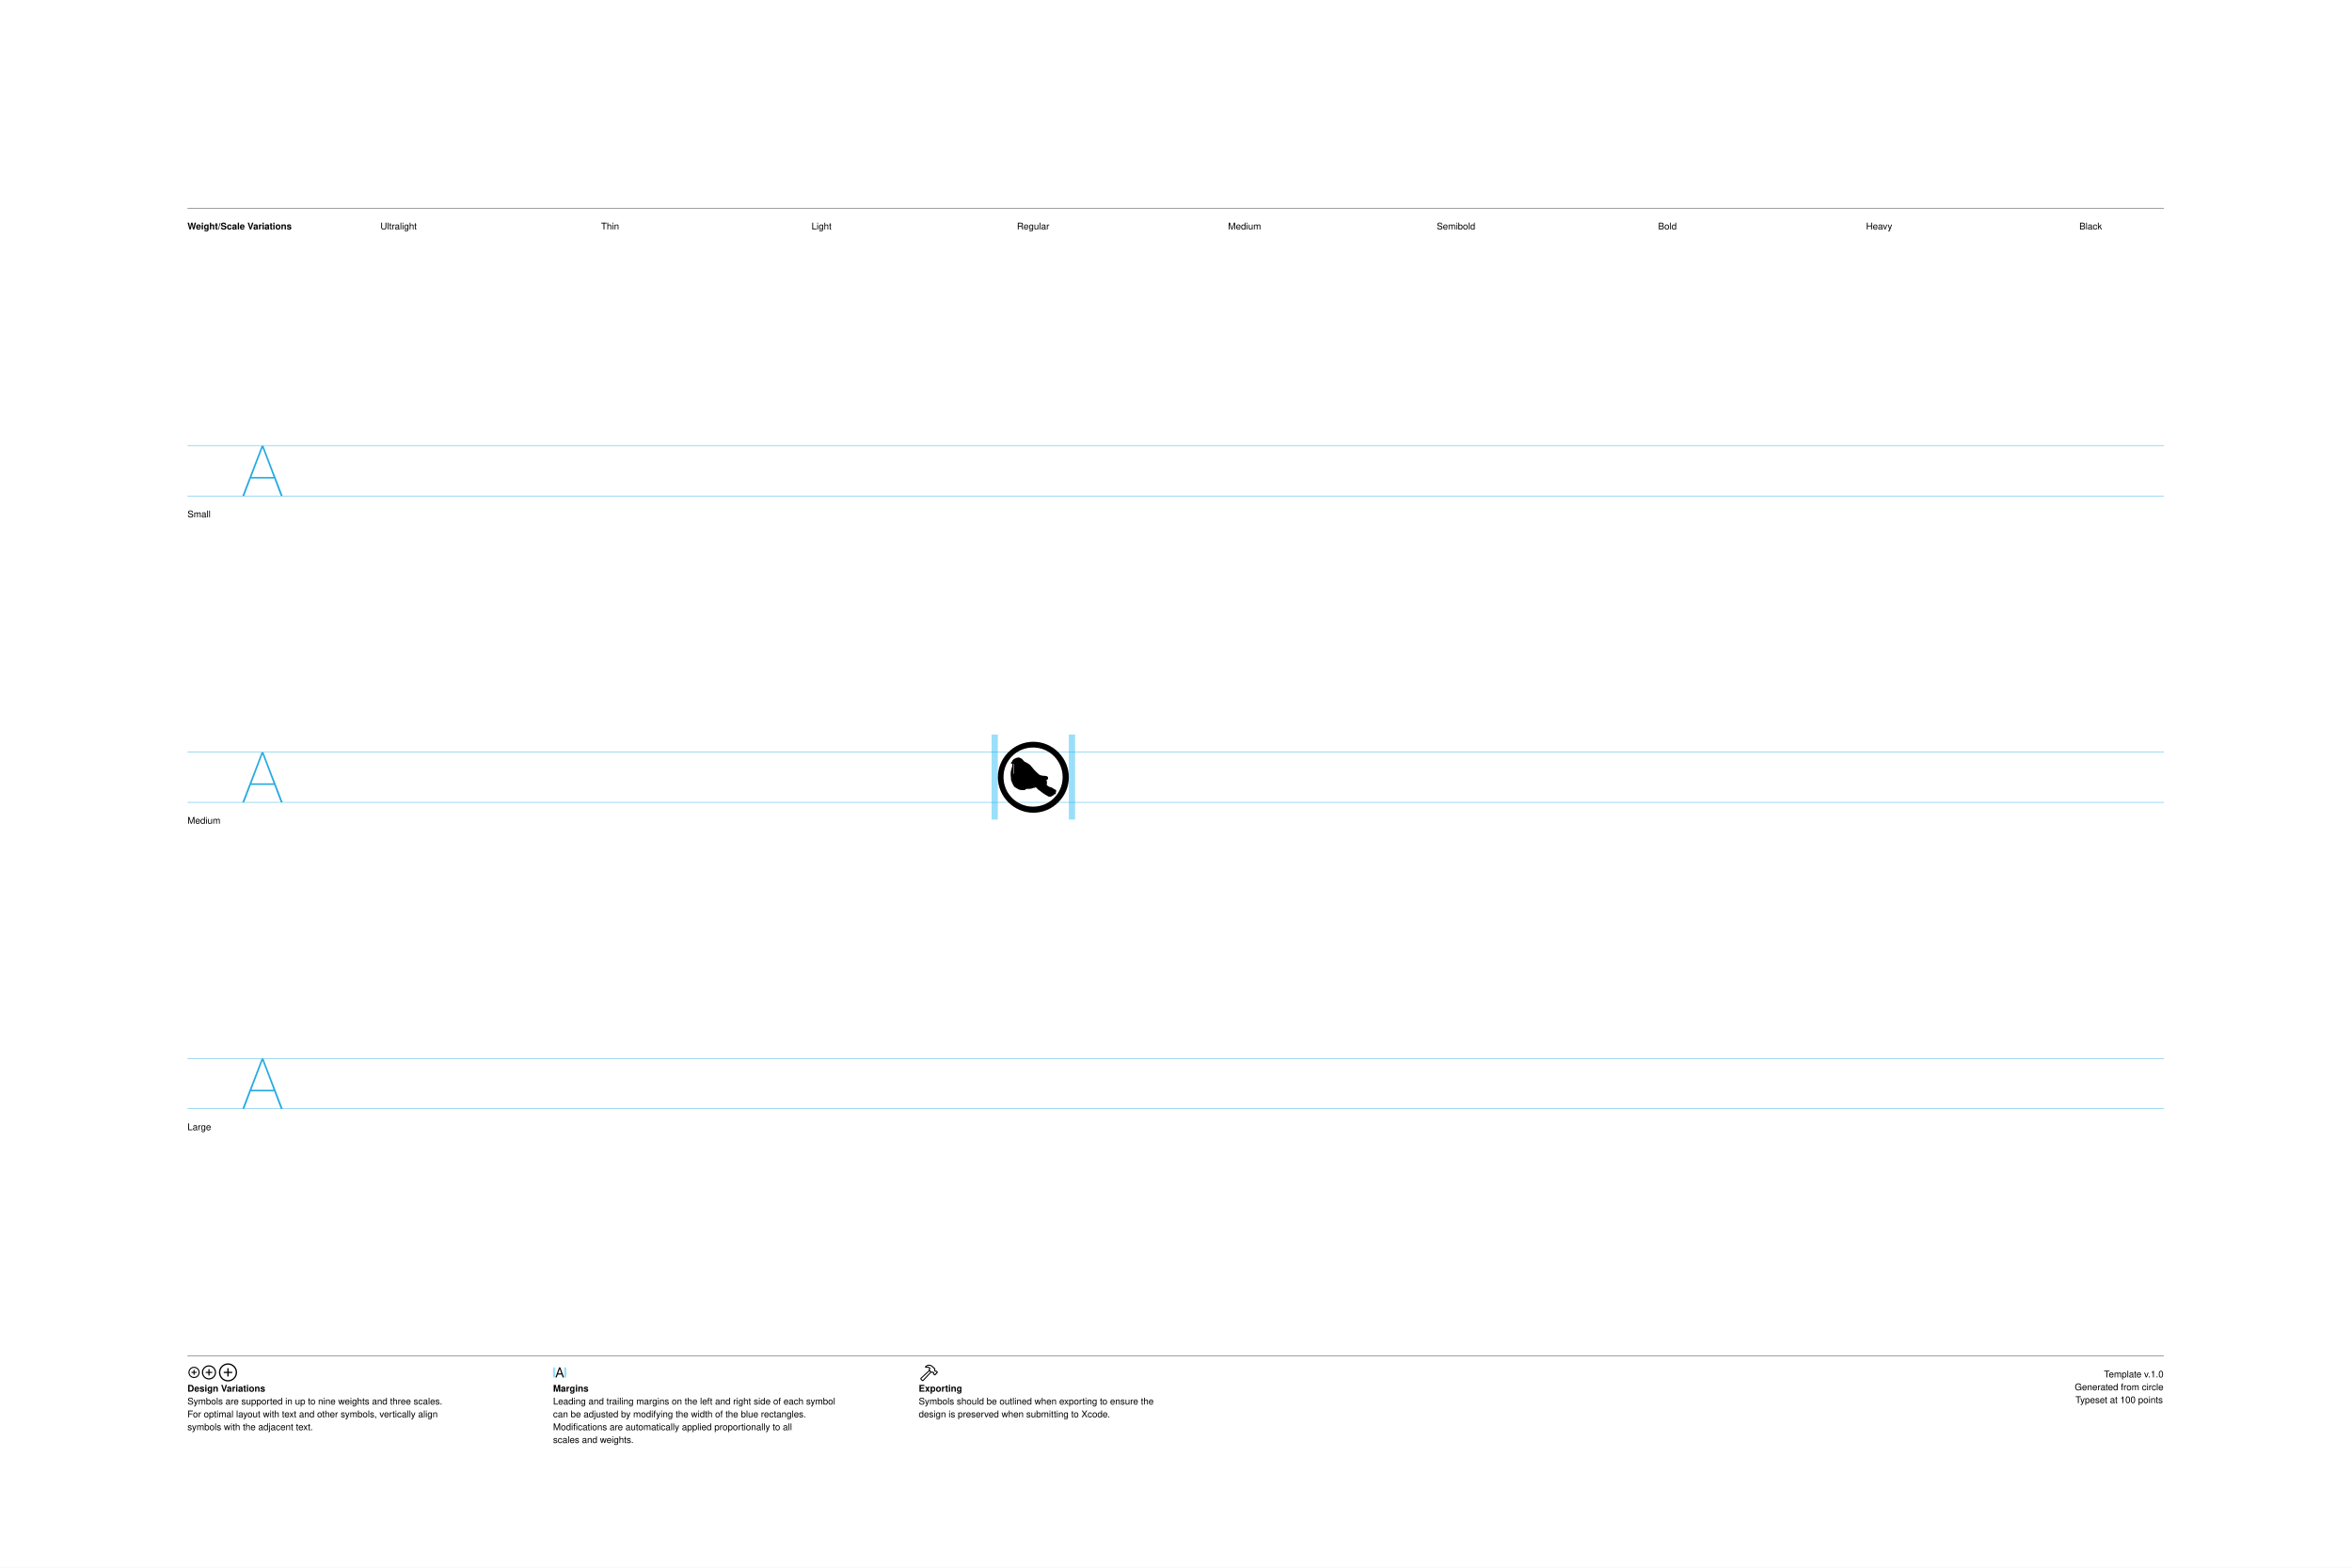
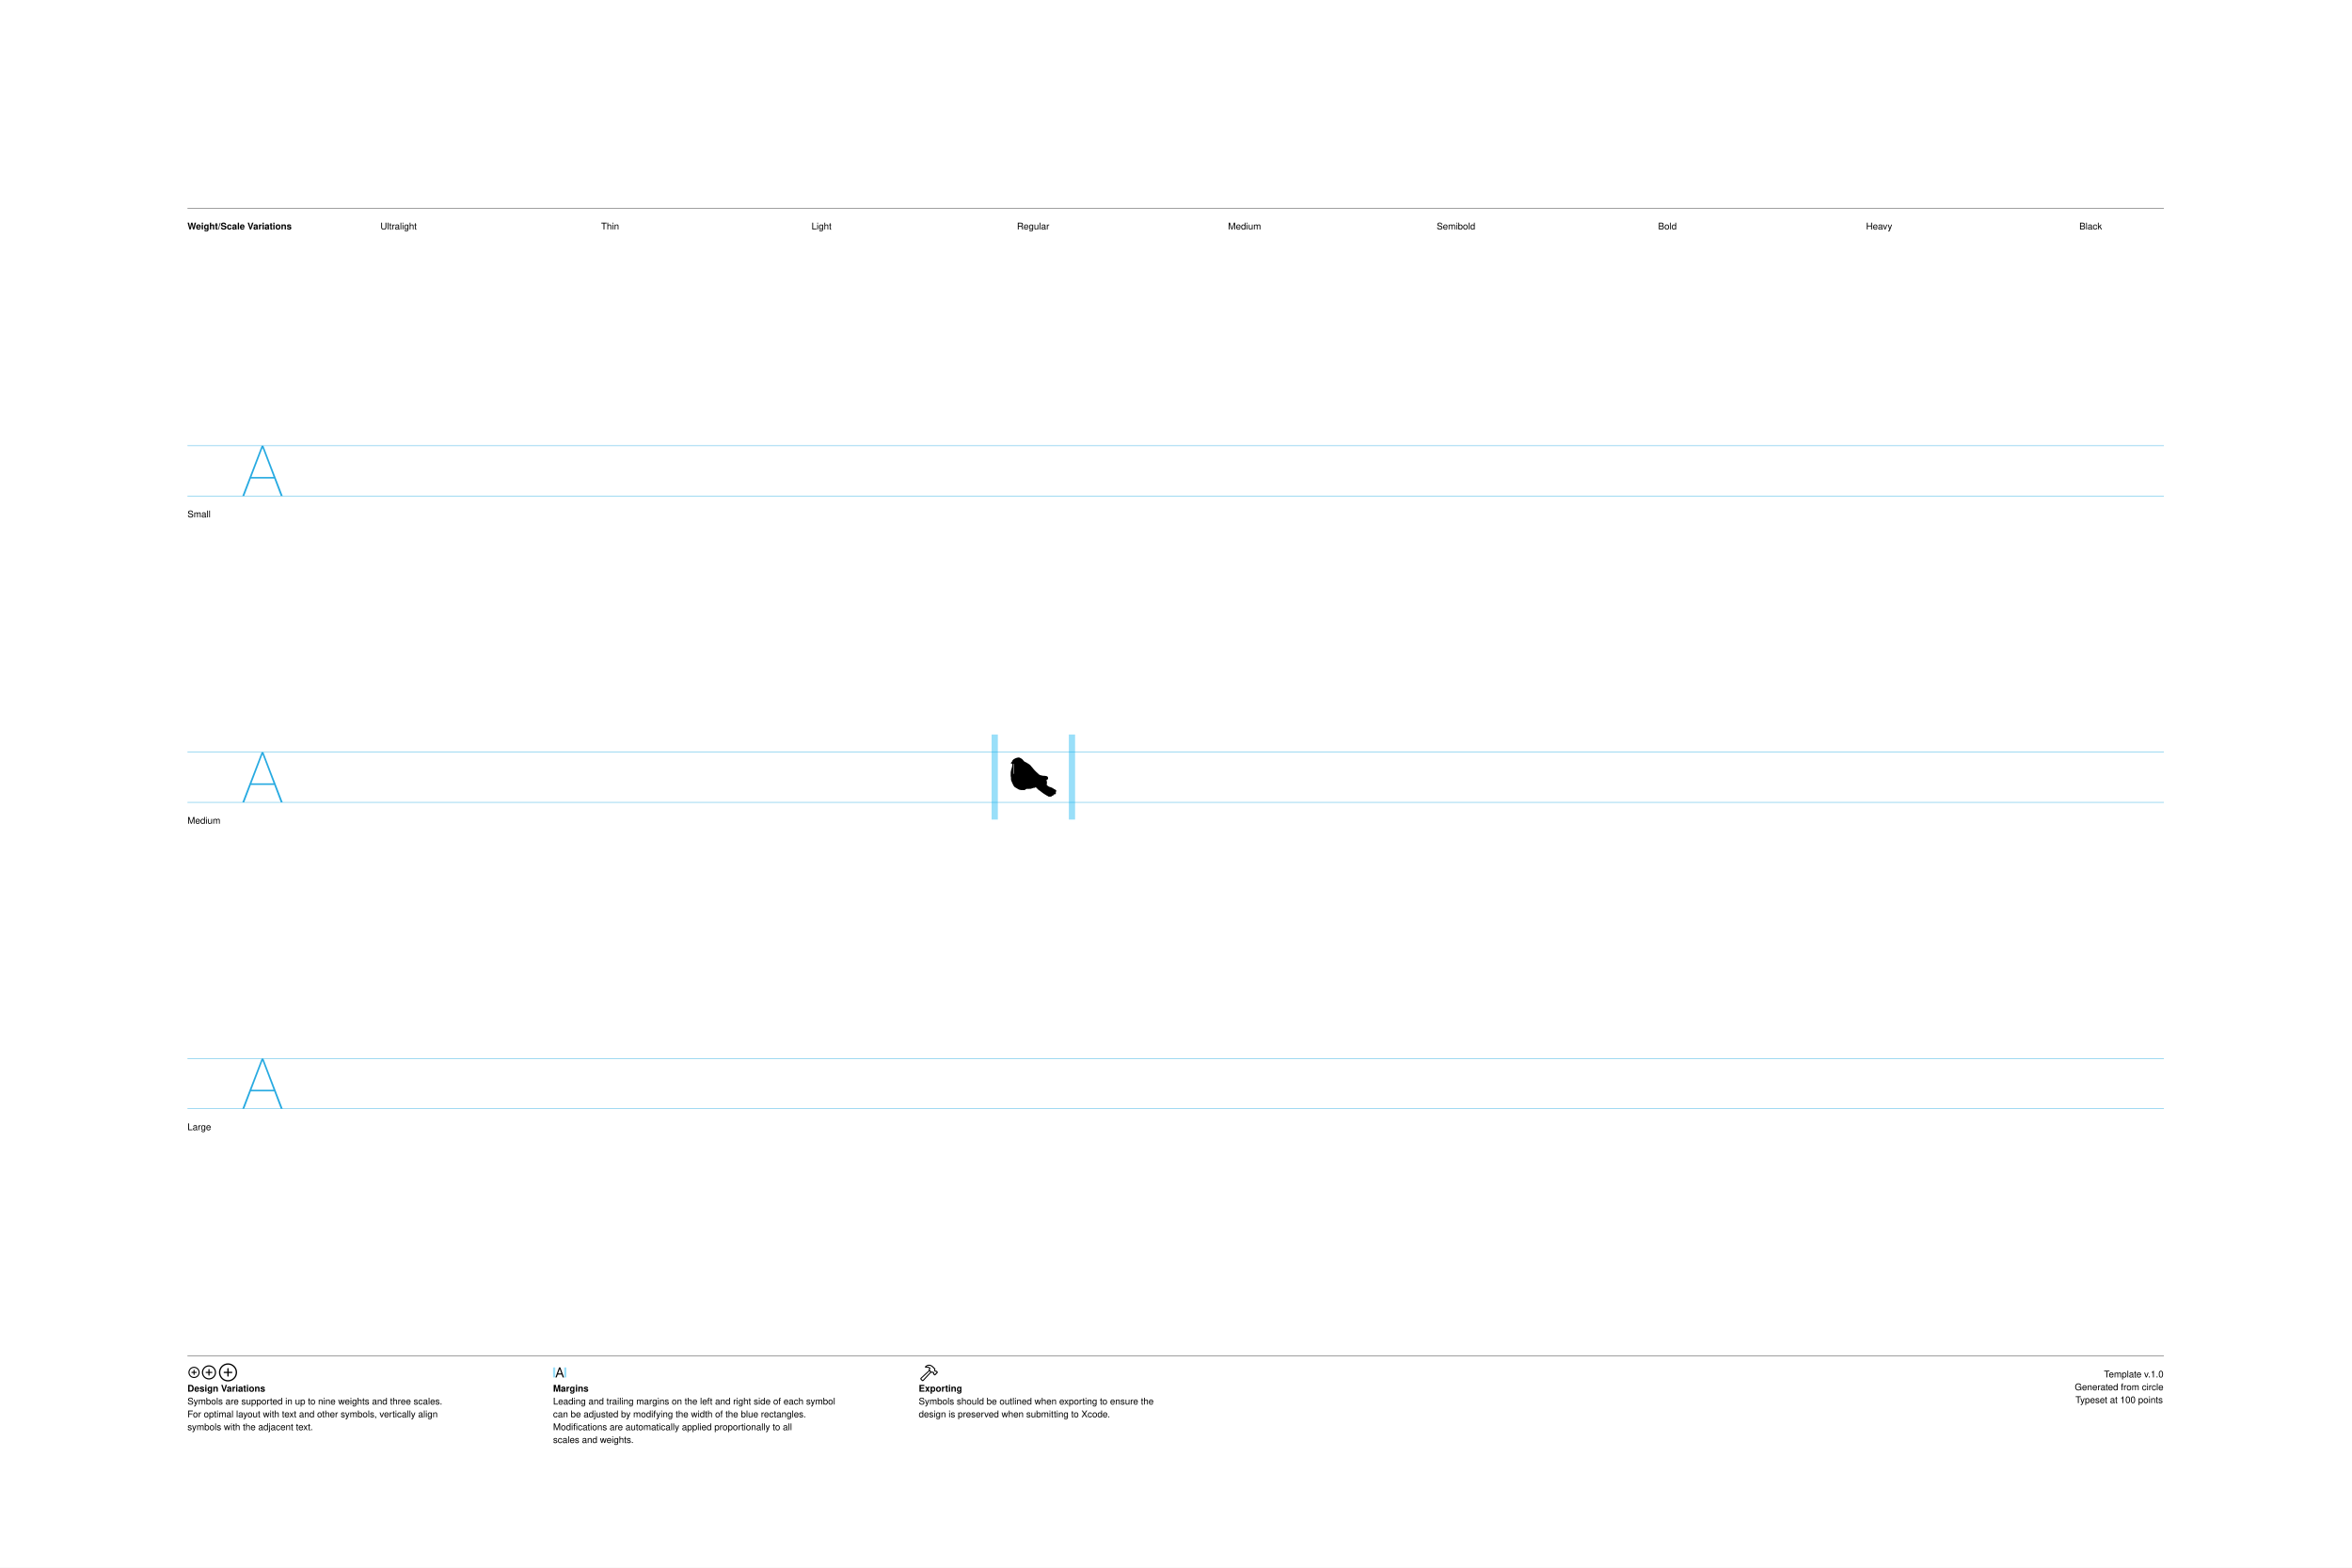
<svg xmlns="http://www.w3.org/2000/svg" width="3300px" height="2200px" viewBox="0 0 3300 2200" version="1.1">
  <g id="Page-1" stroke="none" stroke-width="1" fill="none" fill-rule="evenodd">
    <g id="filter">
      <g id="Notes">
        <rect id="artboard" fill="#FFFFFF" fill-rule="nonzero" x="0" y="0" width="3300" height="2200" />
        <line x1="263" y1="292" x2="3036" y2="292" id="Path" stroke="#000000" stroke-width="0.5" />
        <text id="Weight/Scale-Variations" fill="#000000" font-family="Helvetica-Bold, Helvetica" font-size="13" font-weight="bold">
          <tspan x="263" y="322">Weight/Scale Variations</tspan>
        </text>
        <text id="Ultralight" fill="#000000" font-family="Helvetica" font-size="13" font-weight="normal">
          <tspan x="533.711" y="322">Ultralight</tspan>
        </text>
        <text id="Thin" fill="#000000" font-family="Helvetica" font-size="13" font-weight="normal">
          <tspan x="843.422" y="322">Thin</tspan>
        </text>
        <text id="Light" fill="#000000" font-family="Helvetica" font-size="13" font-weight="normal">
          <tspan x="1138.63" y="322">Light</tspan>
        </text>
        <text id="Regular" fill="#000000" font-family="Helvetica" font-size="13" font-weight="normal">
          <tspan x="1426.84" y="322">Regular</tspan>
        </text>
        <text id="Medium" fill="#000000" font-family="Helvetica" font-size="13" font-weight="normal">
          <tspan x="1723.06" y="322">Medium</tspan>
        </text>
        <text id="Semibold" fill="#000000" font-family="Helvetica" font-size="13" font-weight="normal">
          <tspan x="2015.77" y="322">Semibold</tspan>
        </text>
        <text id="Bold" fill="#000000" font-family="Helvetica" font-size="13" font-weight="normal">
          <tspan x="2326.48" y="322">Bold</tspan>
        </text>
        <text id="Heavy" fill="#000000" font-family="Helvetica" font-size="13" font-weight="normal">
          <tspan x="2618.19" y="322">Heavy</tspan>
        </text>
        <text id="Black" fill="#000000" font-family="Helvetica" font-size="13" font-weight="normal">
          <tspan x="2917.4" y="322">Black</tspan>
        </text>
        <line x1="263" y1="1903" x2="3036" y2="1903" id="Path" stroke="#000000" stroke-width="0.5" />
        <g id="Group" transform="translate(264, 1918)" fill="#000000" fill-rule="nonzero">
          <path d="M8.248,15.83 C12.555,15.83 16.139,12.256 16.139,7.949 C16.139,3.643 12.545,0.068 8.238,0.068 C3.941,0.068 0.367,3.643 0.367,7.949 C0.367,12.256 3.951,15.83 8.248,15.83 Z M8.248,14.346 C4.703,14.346 1.871,11.504 1.871,7.949 C1.871,4.394 4.693,1.553 8.238,1.553 C11.793,1.553 14.635,4.394 14.645,7.949 C14.654,11.504 11.803,14.346 8.248,14.346 Z M8.229,11.572 C8.697,11.572 8.971,11.26 8.971,10.742 L8.971,8.682 L11.197,8.682 C11.695,8.682 12.037,8.428 12.037,7.959 C12.037,7.48 11.715,7.217 11.197,7.217 L8.971,7.217 L8.971,4.99 C8.971,4.473 8.697,4.15 8.229,4.15 C7.76,4.15 7.506,4.492 7.506,4.99 L7.506,7.217 L5.299,7.217 C4.781,7.217 4.449,7.48 4.449,7.959 C4.449,8.428 4.801,8.682 5.299,8.682 L7.506,8.682 L7.506,10.742 C7.506,11.24 7.76,11.572 8.229,11.572 Z" id="Shape" />
        </g>
        <g id="Group" transform="translate(282.506, 1915)" fill="#000000" fill-rule="nonzero">
          <path d="M10.709,20.91 C16.158,20.91 20.67,16.398 20.67,10.949 C20.67,5.51 16.148,0.988 10.699,0.988 C5.26,0.988 0.748,5.51 0.748,10.949 C0.748,16.398 5.27,20.91 10.709,20.91 Z M10.709,19.25 C6.1,19.25 2.418,15.559 2.418,10.949 C2.418,6.35 6.09,2.648 10.699,2.648 C15.309,2.648 19,6.35 19.01,10.949 C19.02,15.559 15.318,19.25 10.709,19.25 Z M10.69,15.588 C11.207,15.588 11.52,15.227 11.52,14.66 L11.52,11.77 L14.576,11.77 C15.123,11.77 15.504,11.486 15.504,10.969 C15.504,10.441 15.143,10.139 14.576,10.139 L11.52,10.139 L11.52,7.072 C11.52,6.496 11.207,6.144 10.69,6.144 C10.172,6.144 9.879,6.516 9.879,7.072 L9.879,10.139 L6.832,10.139 C6.266,10.139 5.895,10.441 5.895,10.969 C5.895,11.486 6.285,11.77 6.832,11.77 L9.879,11.77 L9.879,14.66 C9.879,15.207 10.172,15.588 10.69,15.588 Z" id="Shape" />
        </g>
        <g id="Group" transform="translate(306.924, 1913)" fill="#000000" fill-rule="nonzero">
          <path d="M12.971,25.674 C19.934,25.674 25.695,19.922 25.695,12.959 C25.695,5.996 19.924,0.244 12.961,0.244 C6.008,0.244 0.256,5.996 0.256,12.959 C0.256,19.922 6.018,25.674 12.971,25.674 Z M12.971,23.857 C6.936,23.857 2.082,18.994 2.082,12.959 C2.082,6.924 6.926,2.061 12.961,2.061 C19.006,2.061 23.859,6.924 23.869,12.959 C23.879,18.994 19.016,23.857 12.971,23.857 Z M12.951,18.936 C13.518,18.936 13.869,18.545 13.869,17.939 L13.869,13.867 L18.107,13.867 C18.693,13.867 19.113,13.535 19.113,12.979 C19.113,12.402 18.723,12.061 18.107,12.061 L13.869,12.061 L13.869,7.812 C13.869,7.197 13.518,6.807 12.951,6.807 C12.385,6.807 12.062,7.217 12.062,7.812 L12.062,12.061 L7.834,12.061 C7.219,12.061 6.809,12.402 6.809,12.979 C6.809,13.535 7.238,13.867 7.834,13.867 L12.062,13.867 L12.062,17.939 C12.062,18.525 12.385,18.936 12.951,18.936 Z" id="Shape" />
        </g>
        <text id="Design-Variations" fill="#000000" font-family="Helvetica-Bold, Helvetica" font-size="13" font-weight="bold">
          <tspan x="263" y="1953">Design Variations</tspan>
        </text>
        <text id="Symbols-are-supported-in-up-to-nine-weights-and-three-scales." fill="#000000" font-family="Helvetica" font-size="13" font-weight="normal">
          <tspan x="263" y="1971">Symbols are supported in up to nine weights and three scales.</tspan>
        </text>
        <text id="For-optimal-layout-with-text-and-other-symbols,-vertically-align" fill="#000000" font-family="Helvetica" font-size="13" font-weight="normal">
          <tspan x="263" y="1989">For optimal layout with text and other symbols, vertically align</tspan>
        </text>
        <text id="symbols-with-the-adjacent-text." fill="#000000" font-family="Helvetica" font-size="13" font-weight="normal">
          <tspan x="263" y="2007">symbols with the adjacent text.</tspan>
        </text>
        <rect id="Rectangle" fill="#00AEEF" fill-rule="nonzero" opacity="0.4" x="776" y="1919" width="3" height="14" />
        <g id="Group" transform="translate(779, 1918)" fill="#000000" fill-rule="nonzero">
          <path d="M10.527,15 L12.373,15 L7.178,0.908 L5.439,0.908 L0.244,15 L2.09,15 L3.506,10.967 L9.111,10.967 L10.527,15 Z M6.279,3.047 L6.338,3.047 L8.594,9.473 L4.023,9.473 L6.279,3.047 Z" id="Shape" />
        </g>
        <rect id="Rectangle" fill="#00AEEF" fill-rule="nonzero" opacity="0.4" x="791.617" y="1919" width="3" height="14" />
        <text id="Margins" fill="#000000" font-family="Helvetica-Bold, Helvetica" font-size="13" font-weight="bold">
          <tspan x="776" y="1953">Margins</tspan>
        </text>
        <text id="Leading-and-trailing-margins-on-the-left-and-right-side-of-each-symbol" fill="#000000" font-family="Helvetica" font-size="13" font-weight="normal">
          <tspan x="776" y="1971">Leading and trailing margins on the left and right side of each symbol</tspan>
        </text>
        <text id="can-be-adjusted-by-modifying-the-width-of-the-blue-rectangles." fill="#000000" font-family="Helvetica" font-size="13" font-weight="normal">
          <tspan x="776" y="1989">can be adjusted by modifying the width of the blue rectangles.</tspan>
        </text>
        <text id="Modifications-are-automatically-applied-proportionally-to-all" fill="#000000" font-family="Helvetica" font-size="13" font-weight="normal">
          <tspan x="776" y="2007">Modifications are automatically applied proportionally to all</tspan>
        </text>
        <text id="scales-and-weights." fill="#000000" font-family="Helvetica" font-size="13" font-weight="normal">
          <tspan x="776" y="2025">scales and weights.</tspan>
        </text>
        <g id="Group" transform="translate(1291, 1915)" fill="#000000" fill-rule="nonzero">
          <path d="M0.832,21.115 L2.375,22.658 C3.225,23.488 4.191,23.42 5.061,22.463 L15.275,11.34 C15.705,11.633 16.096,11.623 16.564,11.525 L17.609,11.311 L18.303,12.004 L18.254,12.521 C18.186,13.049 18.352,13.469 18.85,13.967 L19.66,14.777 C20.168,15.285 20.822,15.314 21.301,14.836 L24.553,11.584 C25.031,11.105 25.012,10.451 24.504,9.943 L23.684,9.123 C23.186,8.625 22.775,8.449 22.238,8.527 L21.711,8.586 L21.057,7.922 L21.34,6.779 C21.486,6.213 21.34,5.744 20.715,5.139 L18.303,2.746 C14.758,-0.779 10.227,-0.672 7.111,2.463 C6.691,2.893 6.643,3.478 6.916,3.908 C7.15,4.279 7.629,4.504 8.273,4.338 C9.787,3.957 11.301,4.074 12.785,5.08 L12.16,6.662 C11.926,7.248 11.945,7.727 12.18,8.166 L1.018,18.439 C0.08,19.309 -0.027,20.256 0.832,21.115 Z M8.674,2.853 C11.34,0.861 14.65,1.174 17.053,3.586 L19.68,6.193 C19.914,6.428 19.943,6.613 19.885,6.906 L19.504,8.469 L21.076,10.041 L22.043,9.953 C22.326,9.924 22.414,9.943 22.639,10.168 L23.264,10.793 L20.51,13.537 L19.885,12.922 C19.66,12.697 19.641,12.6 19.67,12.316 L19.758,11.359 L18.195,9.797 L16.574,10.109 C16.291,10.168 16.145,10.168 15.91,9.924 L13.732,7.746 C13.508,7.512 13.479,7.375 13.605,7.053 L14.553,4.777 C12.951,3.244 10.842,2.394 8.801,3.049 C8.713,3.078 8.645,3.059 8.615,3.019 C8.586,2.971 8.586,2.922 8.674,2.853 Z M2.102,20.412 C1.613,19.914 1.789,19.611 2.121,19.309 L13.078,9.191 L14.309,10.422 L4.152,21.35 C3.85,21.682 3.469,21.779 3.068,21.379 L2.102,20.412 Z" id="Shape" />
        </g>
        <text id="Exporting" fill="#000000" font-family="Helvetica-Bold, Helvetica" font-size="13" font-weight="bold">
          <tspan x="1289" y="1953">Exporting</tspan>
        </text>
        <text id="Symbols-should-be-outlined-when-exporting-to-ensure-the" fill="#000000" font-family="Helvetica" font-size="13" font-weight="normal">
          <tspan x="1289" y="1971">Symbols should be outlined when exporting to ensure the</tspan>
        </text>
        <text id="design-is-preserved-when-submitting-to-Xcode." fill="#000000" font-family="Helvetica" font-size="13" font-weight="normal">
          <tspan x="1289" y="1989">design is preserved when submitting to Xcode.</tspan>
        </text>
        <text id="Template-v.1.0" fill="#000000" font-family="Helvetica" font-size="13" font-weight="normal">
          <tspan x="2952" y="1933">Template v.1.0</tspan>
        </text>
        <text id="Generated-from-circle" fill="#000000" font-family="Helvetica" font-size="13" font-weight="normal">
          <tspan x="2911" y="1951">Generated from circle</tspan>
        </text>
        <text id="Typeset-at-100-points" fill="#000000" font-family="Helvetica" font-size="13" font-weight="normal">
          <tspan x="2912" y="1969">Typeset at 100 points</tspan>
        </text>
        <text id="Small" fill="#000000" font-family="Helvetica" font-size="13" font-weight="normal">
          <tspan x="263" y="726">Small</tspan>
        </text>
        <text id="Medium" fill="#000000" font-family="Helvetica" font-size="13" font-weight="normal">
          <tspan x="263" y="1156">Medium</tspan>
        </text>
        <text id="Large" fill="#000000" font-family="Helvetica" font-size="13" font-weight="normal">
          <tspan x="263" y="1586">Large</tspan>
        </text>
      </g>
      <g id="Guides" transform="translate(263, 625)">
        <g id="H-reference" transform="translate(76, 0)" fill="#27AAE1" fill-rule="nonzero">
          <path d="M54.932,71 L57.666,71 L30.566,0.541 L28.076,0.541 L0.977,71 L3.662,71 L12.94,46.537 L45.703,46.537 L54.932,71 Z M29.199,3.91 L29.443,3.91 L44.824,44.291 L13.818,44.291 L29.199,3.91 Z" id="Shape" />
        </g>
        <line x1="0" y1="71" x2="2773" y2="71" id="Baseline-S" stroke="#27AAE1" stroke-width="0.577" />
        <line x1="0" y1="0.541" x2="2773" y2="0.541" id="Capline-S" stroke="#27AAE1" stroke-width="0.577" />
        <g id="H-reference" transform="translate(76, 430)" fill="#27AAE1" fill-rule="nonzero">
          <path d="M54.932,71 L57.666,71 L30.566,0.541 L28.076,0.541 L0.977,71 L3.662,71 L12.94,46.537 L45.703,46.537 L54.932,71 Z M29.199,3.91 L29.443,3.91 L44.824,44.291 L13.818,44.291 L29.199,3.91 Z" id="Shape" />
        </g>
        <line x1="0" y1="501" x2="2773" y2="501" id="Baseline-M" stroke="#27AAE1" stroke-width="0.577" />
        <line x1="0" y1="430.54" x2="2773" y2="430.54" id="Capline-M" stroke="#27AAE1" stroke-width="0.577" />
        <g id="H-reference" transform="translate(76, 860)" fill="#27AAE1" fill-rule="nonzero">
          <path d="M54.932,71 L57.666,71 L30.566,0.541 L28.076,0.541 L0.977,71 L3.662,71 L12.94,46.537 L45.703,46.537 L54.932,71 Z M29.199,3.91 L29.443,3.91 L44.824,44.291 L13.818,44.291 L29.199,3.91 Z" id="Shape" />
        </g>
        <line x1="0" y1="931" x2="2773" y2="931" id="Baseline-L" stroke="#27AAE1" stroke-width="0.577" />
        <line x1="0" y1="860.54" x2="2773" y2="860.54" id="Capline-L" stroke="#27AAE1" stroke-width="0.577" />
        <rect id="left-margin" fill="#00AEEF" fill-rule="nonzero" opacity="0.4" x="1128.3" y="405.79" width="8.74" height="119.336" />
        <rect id="right-margin" fill="#00AEEF" fill-rule="nonzero" opacity="0.4" x="1236.65" y="405.79" width="8.74" height="119.336" />
      </g>
      <g id="Symbols" transform="translate(1399, 1040)" fill="#000000" fill-rule="nonzero">
        <g id="Regular-M" transform="translate(0.3, 0)">
-           <path d="M50.545,100.551 C77.791,100.551 100.35,77.992 100.35,50.746 C100.35,23.549 77.742,0.941 50.496,0.941 C23.299,0.941 0.74,23.549 0.74,50.746 C0.74,77.992 23.348,100.551 50.545,100.551 Z M50.155,92.008 C27.108,92.008 8.7,73.551 8.7,50.504 C8.7,27.506 27.059,9 50.106,9 C73.153,9 91.61,27.506 91.659,50.504 C91.708,73.551 73.202,92.008 50.155,92.008 Z" id="Shape" />
          <path d="M75.171,77.927 L74.01,77.927 C73.343,77.927 72.675,78.005 72.017,77.909 C71.665,77.863 71.331,77.528 70.988,77.299 C70.622,77.056 70.28,76.735 69.873,76.731 C69.672,76.726 69.475,76.483 69.274,76.364 C69.004,76.204 68.73,76.076 68.465,75.906 C68.177,75.727 67.898,75.512 67.614,75.333 C67.331,75.159 67.043,75.026 66.759,74.847 C66.567,74.733 66.389,74.563 66.202,74.435 C66.019,74.302 65.836,74.192 65.649,74.082 C65.351,73.903 65.054,73.748 64.766,73.555 C64.016,73.045 63.283,72.51 62.567,71.951 C62.188,71.658 61.818,71.342 61.443,71.053 C61.132,70.815 60.821,70.609 60.515,70.375 C60.378,70.274 60.236,70.187 60.126,70.022 C59.829,69.573 59.463,69.573 59.12,69.408 C58.965,69.335 58.823,69.17 58.677,69.041 C58.412,68.821 58.147,68.583 57.877,68.382 C57.758,68.294 57.621,68.29 57.493,68.253 C57.196,68.166 56.99,67.809 56.803,67.442 C56.715,67.251 56.572,67.091 56.391,66.984 C56.071,66.791 55.747,66.622 55.44,66.292 C55.052,65.886 54.692,65.454 54.361,65 C54.261,64.853 54.073,64.835 53.932,64.858 C53.629,64.888 53.333,64.966 53.054,65.087 C52.711,65.252 52.382,65.522 52.039,65.692 C51.888,65.769 51.719,65.719 51.554,65.71 C51.308,65.696 51.065,65.655 50.818,65.66 C50.664,65.669 50.512,65.707 50.37,65.769 C49.913,65.953 49.465,66.168 49.008,66.329 C48.711,66.429 48.405,66.42 48.107,66.512 C47.728,66.636 47.349,66.819 46.969,66.956 C46.882,66.988 46.786,66.929 46.695,66.929 L45.78,66.956 C45.392,66.97 45.003,67.007 44.615,67.011 C43.833,67.021 43.047,67.007 42.26,67.021 C41.73,67.03 41.2,67.025 40.674,67.126 C40.386,67.181 40.098,67.401 39.828,67.616 C39.6,67.795 39.403,68.088 39.179,68.29 C39.042,68.414 38.877,68.473 38.727,68.551 C38.631,68.606 38.535,68.67 38.434,68.689 C38.324,68.716 38.21,68.702 38.1,68.702 C37.949,68.707 37.803,68.689 37.657,68.725 C37.062,68.876 36.482,68.757 35.892,68.675 C35.677,68.643 35.458,68.721 35.238,68.725 C34.992,68.725 34.74,68.679 34.493,68.679 C34.109,68.679 33.73,68.725 33.35,68.707 C32.514,68.618 31.687,68.45 30.882,68.207 C30.543,68.097 30.214,67.905 29.876,67.763 C29.716,67.694 29.547,67.68 29.387,67.603 C29.24,67.529 29.099,67.415 28.957,67.305 C28.902,67.263 28.861,67.172 28.802,67.144 C28.573,67.016 28.335,66.92 28.102,66.782 C27.645,66.507 27.188,66.214 26.726,65.939 C26.292,65.673 25.857,65.421 25.419,65.165 C25.035,64.935 24.641,64.738 24.267,64.477 C24.129,64.386 24.015,64.143 23.883,63.982 C23.645,63.689 23.389,63.437 23.165,63.116 C22.858,62.682 22.574,62.233 22.315,61.769 C22.182,61.535 22.118,61.182 21.994,60.926 C21.784,60.495 21.537,60.115 21.332,59.684 C21.13,59.271 20.952,58.813 20.769,58.373 C20.522,57.787 20.285,57.186 20.038,56.614 C19.878,56.247 19.672,55.949 19.535,55.569 C19.382,55.165 19.273,54.745 19.21,54.318 C19.137,53.782 19.133,53.213 19.119,52.659 C19.119,52.352 19.188,52.04 19.174,51.742 C19.155,51.318 19.11,50.896 19.037,50.478 C18.945,49.978 18.767,49.52 18.717,49.011 C18.671,48.562 18.73,48.067 18.762,47.591 C18.794,46.977 18.813,46.372 18.776,45.744 C18.732,45.088 18.738,44.429 18.794,43.773 C18.868,43.04 19.014,42.325 19.146,41.62 C19.261,41.01 19.402,40.424 19.53,39.828 C19.54,39.782 19.544,39.718 19.562,39.69 C19.937,39.196 20.02,38.375 20.225,37.702 C20.362,37.257 20.481,36.785 20.591,36.318 C20.65,36.07 20.669,35.8 20.714,35.543 C20.731,35.42 20.767,35.299 20.82,35.186 C20.95,34.915 21.006,34.615 20.98,34.315 C20.975,33.843 21.03,33.367 21.053,32.89 C21.08,32.299 20.874,31.85 20.55,31.685 C20.124,31.476 19.652,31.378 19.178,31.401 C18.95,31.401 18.895,31.208 18.996,30.846 C19.085,30.447 19.298,30.086 19.604,29.815 C19.841,29.618 20.061,29.311 20.303,29.196 C20.623,29.054 20.719,28.628 20.861,28.198 C21.108,27.437 21.469,26.896 21.885,26.415 C22.502,25.709 23.174,25.315 23.86,24.949 C24.317,24.701 24.76,24.389 25.227,24.197 C25.935,23.904 26.653,23.656 27.375,23.441 C27.956,23.267 28.546,23.129 29.14,23.061 C29.958,22.923 30.798,23.021 31.563,23.345 C32.276,23.679 32.971,24.105 33.675,24.499 C33.926,24.637 34.196,24.738 34.416,24.976 C34.649,25.233 34.932,25.256 35.147,25.636 C35.312,25.925 35.577,26.021 35.787,26.236 C35.97,26.424 36.134,26.662 36.304,26.878 C36.523,27.162 36.729,27.487 36.966,27.726 C37.387,28.147 37.803,28.615 38.256,28.885 C38.928,29.288 39.627,29.517 40.313,29.852 C40.688,30.035 41.049,30.292 41.419,30.512 C42.023,30.878 42.626,31.227 43.23,31.602 C43.787,31.955 44.34,32.336 44.898,32.711 C45.232,32.94 45.584,33.124 45.899,33.422 C46.343,33.839 46.768,34.329 47.189,34.828 C47.531,35.236 47.824,35.827 48.19,36.111 C48.953,36.707 49.538,37.77 50.229,38.54 C50.905,39.292 51.564,40.098 52.245,40.836 C52.985,41.633 53.73,42.394 54.485,43.132 C54.988,43.627 55.518,44.044 56.03,44.507 C56.259,44.717 56.473,44.983 56.702,45.189 C57.004,45.46 57.319,45.68 57.621,45.95 C57.827,46.123 58.011,46.32 58.169,46.537 C58.503,47.018 58.91,47.105 59.299,47.297 C59.504,47.398 59.706,47.54 59.911,47.632 C60.186,47.746 60.469,47.861 60.748,47.925 C61.228,48.04 61.712,48.095 62.192,48.209 C62.613,48.315 63.025,48.516 63.45,48.594 C63.852,48.672 64.259,48.64 64.666,48.668 C65.388,48.713 66.115,48.805 66.837,48.796 C67.578,48.787 68.3,48.91 69.027,49.149 C69.438,49.286 69.859,49.392 70.243,49.68 C70.513,49.877 70.718,50.359 70.952,50.707 C71.45,51.44 71.253,53.328 70.664,53.704 C70.316,53.928 69.987,54.208 69.594,54.162 C69.429,54.144 69.251,54.35 69.091,54.497 C69.054,54.529 69.045,54.758 69.068,54.868 C69.224,55.605 69.425,56.316 69.539,57.072 C69.63,57.663 69.612,58.305 69.635,58.923 C69.644,59.074 69.649,59.239 69.621,59.372 C69.539,59.785 69.438,60.188 69.347,60.591 C69.31,60.756 69.237,60.93 69.246,61.082 C69.26,61.237 69.338,61.425 69.42,61.503 C70.024,62.117 70.609,62.795 71.249,63.272 C71.797,63.689 72.392,63.932 72.986,64.147 C73.823,64.454 74.673,64.665 75.514,64.935 C75.738,65.009 75.953,65.165 76.172,65.27 C76.598,65.467 77.027,65.623 77.448,65.847 C77.864,66.077 78.271,66.384 78.682,66.613 C79.222,66.911 79.706,67.515 80.287,67.566 C80.323,67.566 80.355,67.607 80.392,67.625 C80.653,67.777 80.913,67.919 81.169,68.074 C81.521,68.281 81.869,68.501 82.221,68.716 C82.257,68.739 82.294,68.78 82.33,68.808 C82.669,69.069 82.765,69.449 82.659,70.082 C82.589,70.547 82.444,70.997 82.23,71.415 C82.099,71.729 82.028,72.065 82.019,72.405 C81.997,72.817 82.042,73.239 82.079,73.651 C82.106,73.972 81.955,74.348 81.727,74.403 C81.517,74.453 81.302,74.467 81.087,74.504 L79.853,74.724 C79.533,74.77 79.313,75.09 79.098,75.503 C78.929,75.819 78.719,76.14 78.495,76.259 C78.047,76.506 77.58,76.639 77.114,76.772 C76.872,76.841 76.62,76.772 76.378,76.818 C76.118,76.864 76.072,77.107 76.218,77.482 C76.246,77.542 76.218,77.771 76.182,77.794 C76.061,77.889 75.92,77.955 75.77,77.986 C75.574,78.014 75.372,77.991 75.171,77.991 L75.171,77.927 L75.171,77.927 Z M22.885,45.865 L23.515,46 L23.515,32 L22.885,32 L22.885,45.869 L22.885,45.865 Z" id="Shape" />
        </g>
      </g>
    </g>
  </g>
</svg>
